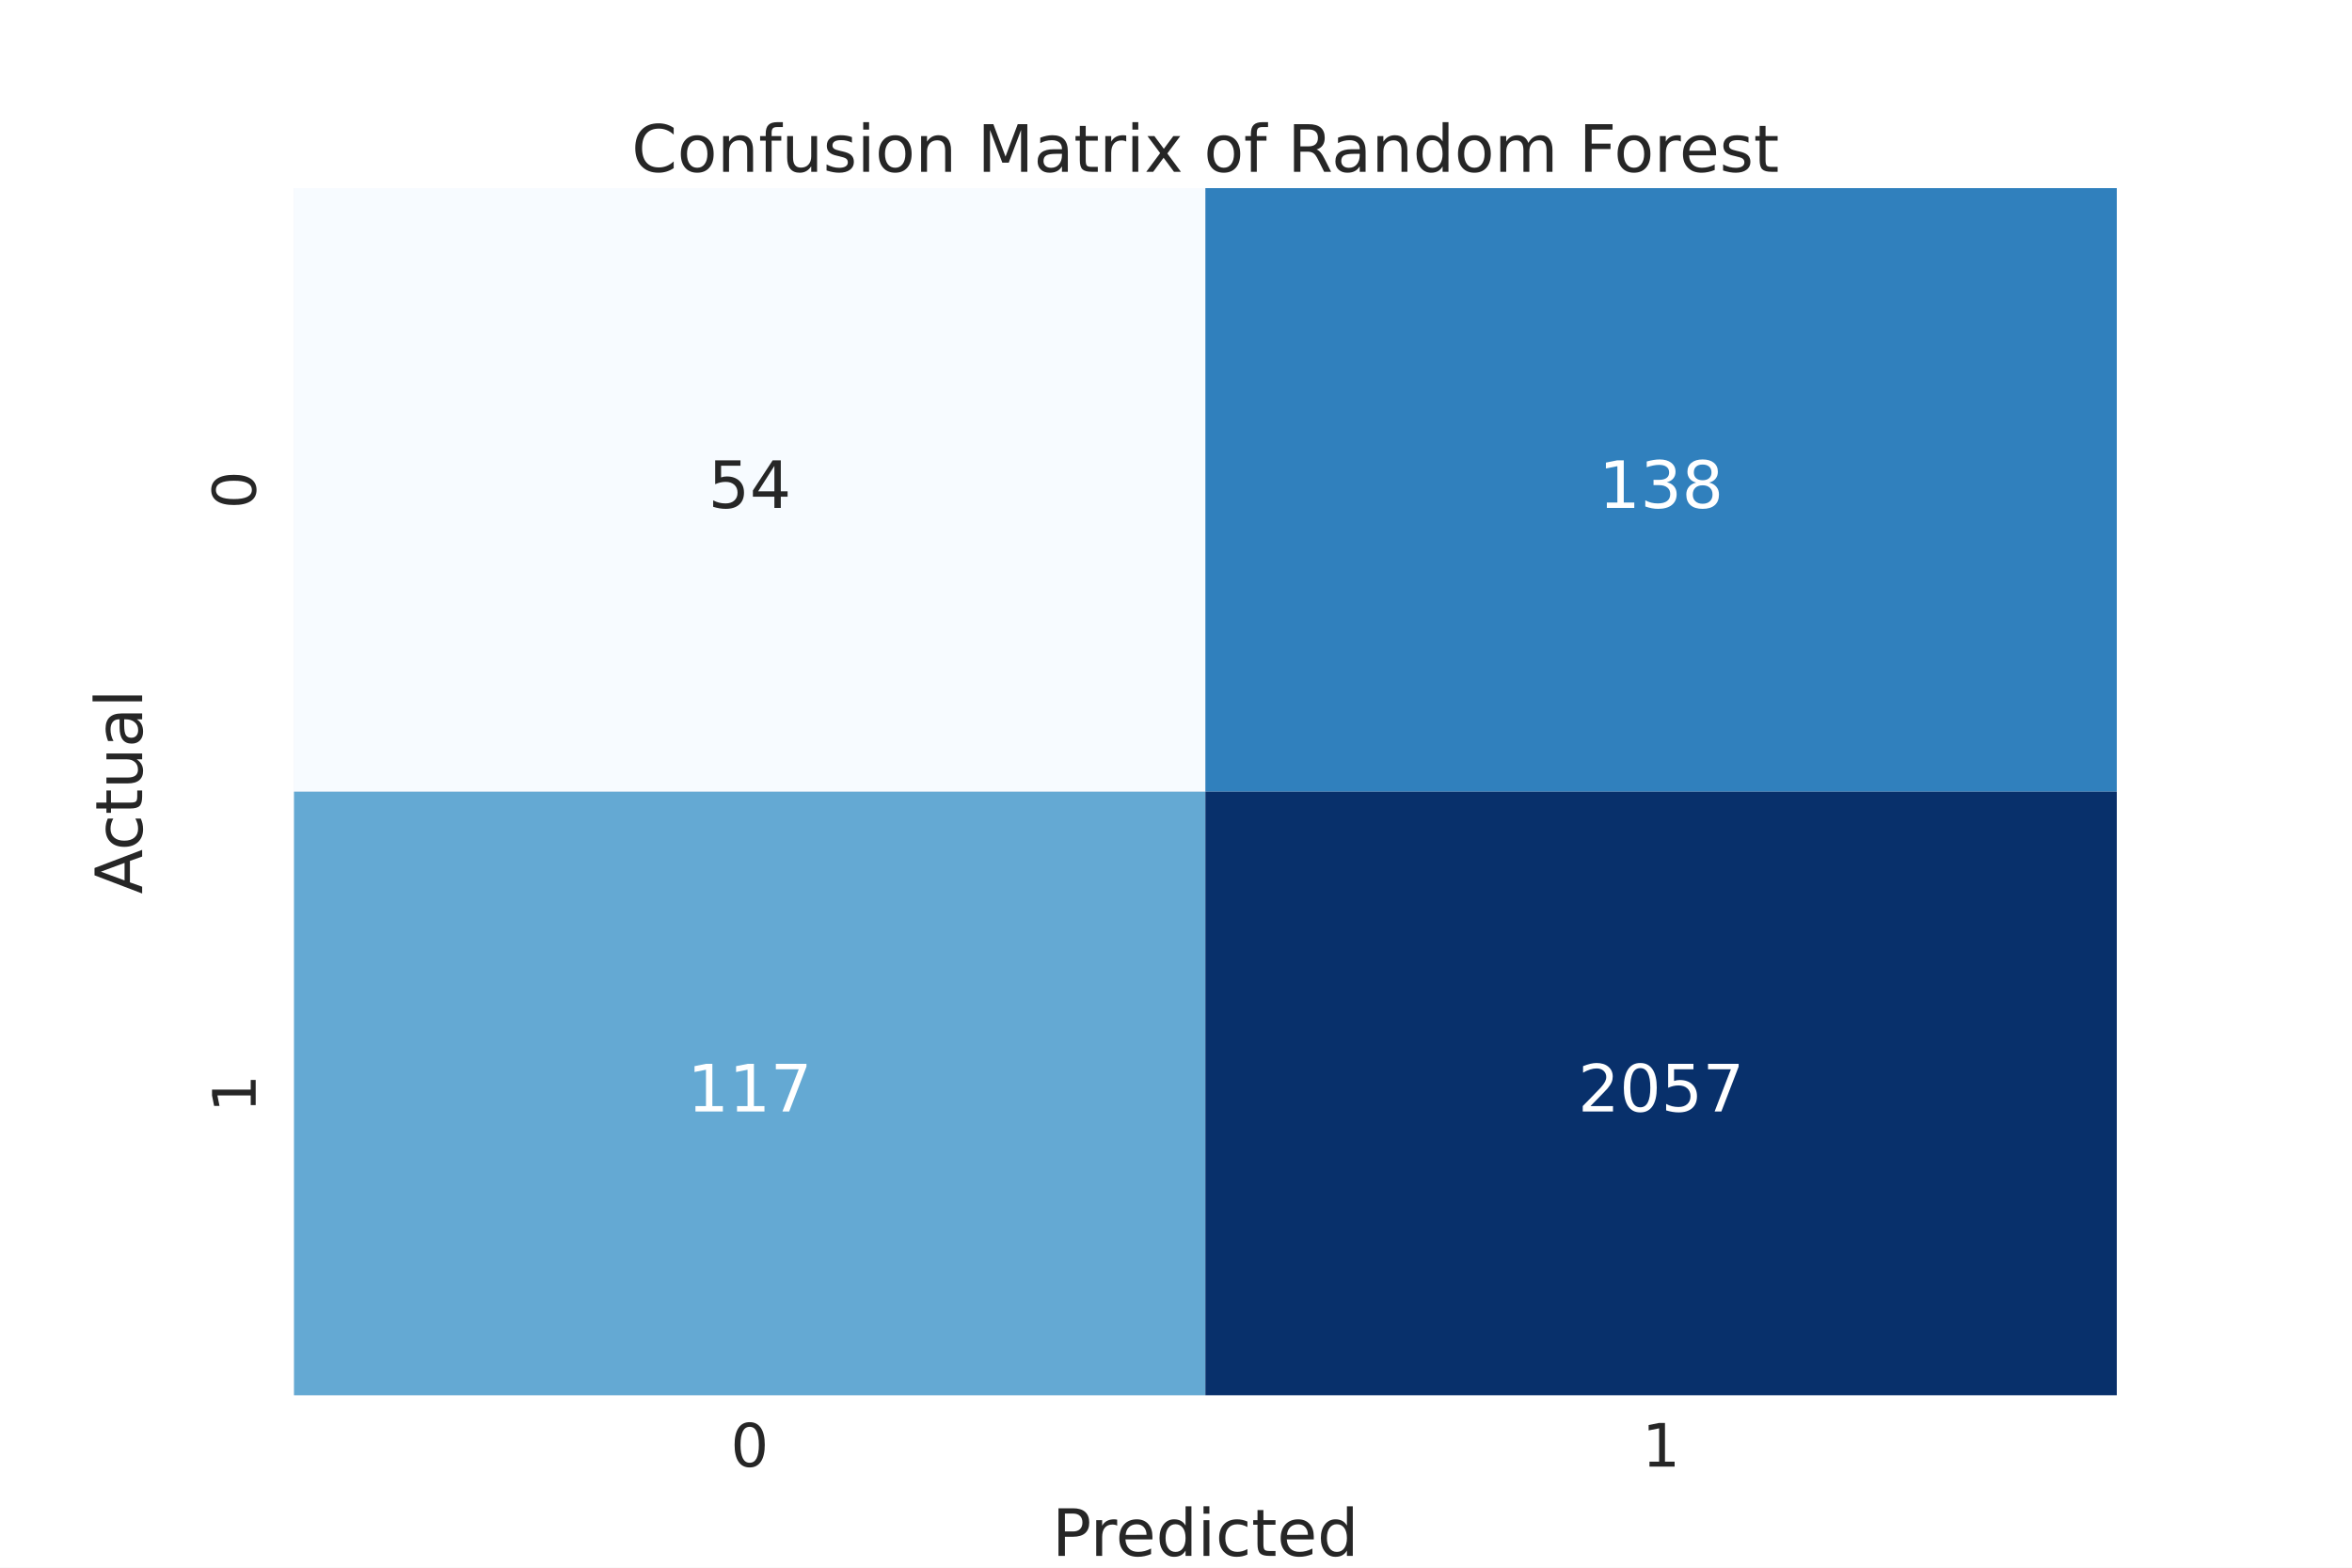
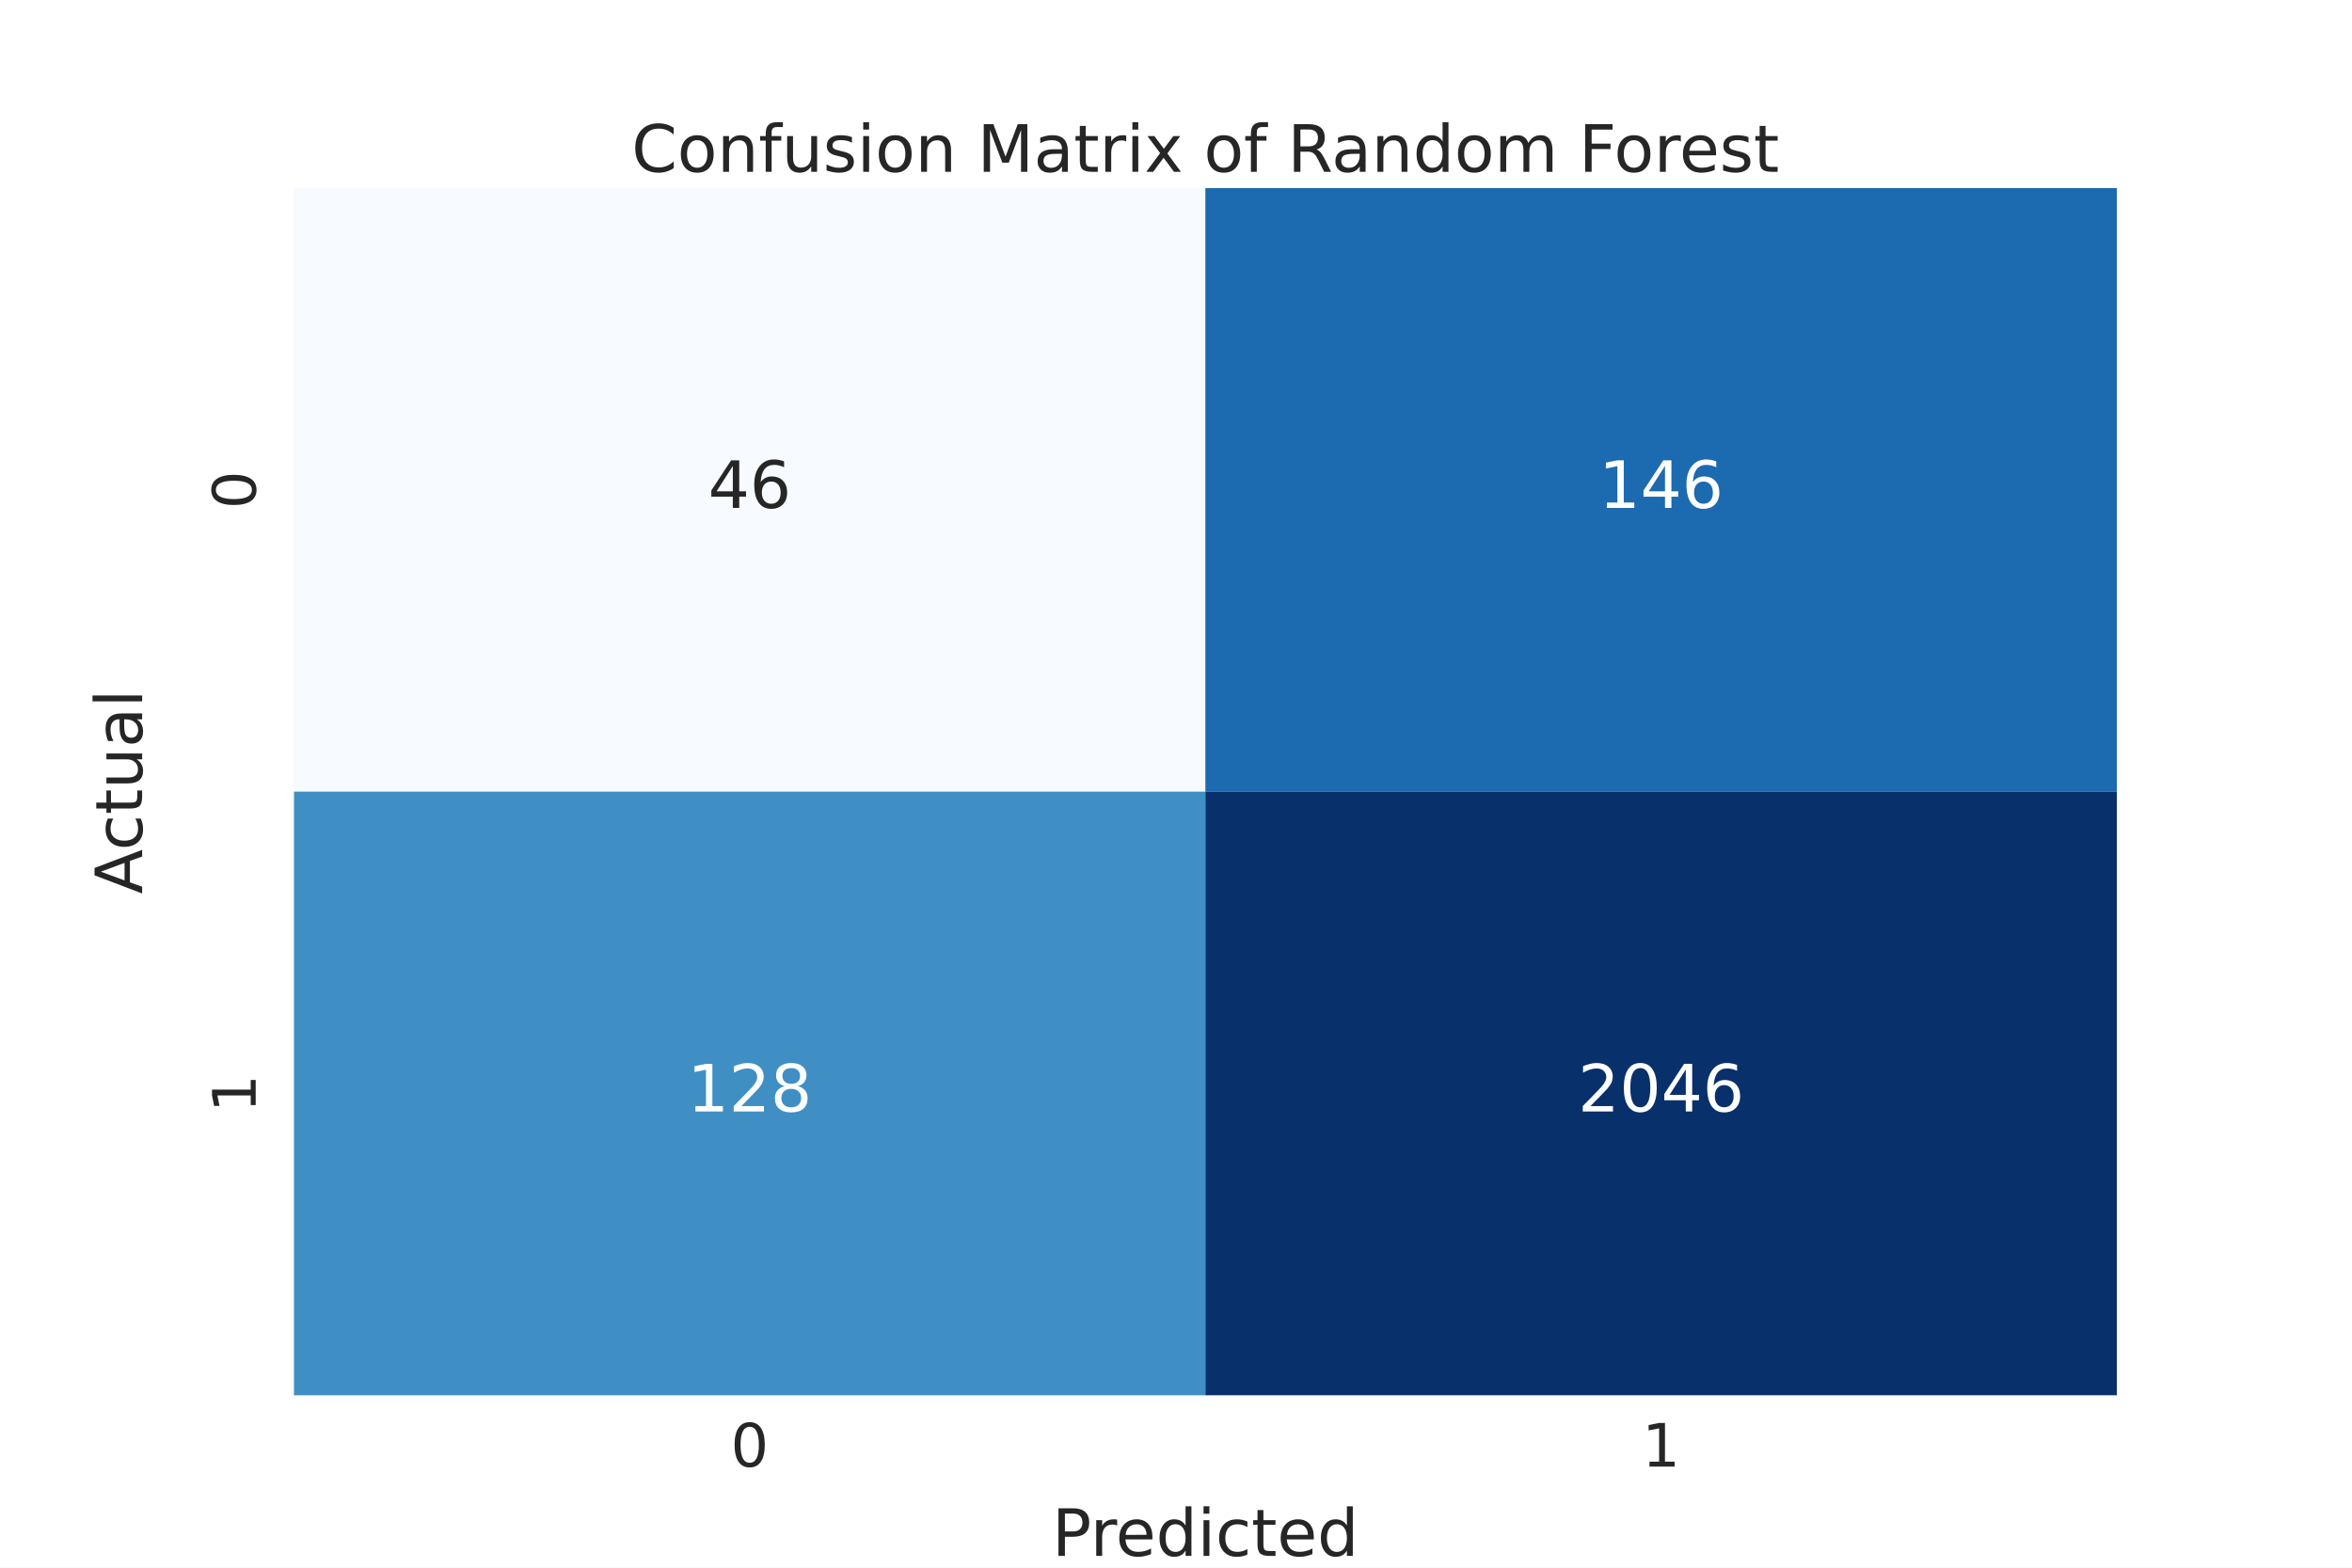
<svg xmlns="http://www.w3.org/2000/svg" xmlns:xlink="http://www.w3.org/1999/xlink" width="864pt" height="576pt" viewBox="0 0 864 576" version="1.1">
  <defs>
    <style type="text/css">*{stroke-linejoin: round; stroke-linecap: butt}</style>
  </defs>
  <g id="figure_1">
    <g id="patch_1">
      <path d="M 0 576  L 864 576  L 864 0  L 0 0  z " style="fill: #ffffff" />
    </g>
    <g id="axes_1">
      <g id="patch_2">
        <path d="M 108 512.64  L 777.6 512.64  L 777.6 69.12  L 108 69.12  z " style="fill: #eaeaf2" />
      </g>
      <g id="matplotlib.axis_1">
        <g id="xtick_1">
          <g id="text_1">
            <g style="fill: #262626" transform="translate(268.4013 538.8566) scale(0.22 -0.22)">
              <defs>
                <path id="DejaVuSans-30" d="M 2034 4250  Q 1547 4250 1301 3770  Q 1056 3291 1056 2328  Q 1056 1369 1301 889  Q 1547 409 2034 409  Q 2525 409 2770 889  Q 3016 1369 3016 2328  Q 3016 3291 2770 3770  Q 2525 4250 2034 4250  z M 2034 4750  Q 2819 4750 3233 4129  Q 3647 3509 3647 2328  Q 3647 1150 3233 529  Q 2819 -91 2034 -91  Q 1250 -91 836 529  Q 422 1150 422 2328  Q 422 3509 836 4129  Q 1250 4750 2034 4750  z " transform="scale(0.015625)" />
              </defs>
              <use xlink:href="#DejaVuSans-30" />
            </g>
          </g>
        </g>
        <g id="xtick_2">
          <g id="text_2">
            <g style="fill: #262626" transform="translate(603.2012 538.8566) scale(0.22 -0.22)">
              <defs>
                <path id="DejaVuSans-31" d="M 794 531  L 1825 531  L 1825 4091  L 703 3866  L 703 4441  L 1819 4666  L 2450 4666  L 2450 531  L 3481 531  L 3481 0  L 794 0  L 794 531  z " transform="scale(0.015625)" />
              </defs>
              <use xlink:href="#DejaVuSans-31" />
            </g>
          </g>
        </g>
        <g id="text_3">
          <g style="fill: #262626" transform="translate(386.4712 571.6681) scale(0.24 -0.24)">
            <defs>
              <path id="DejaVuSans-50" d="M 1259 4147  L 1259 2394  L 2053 2394  Q 2494 2394 2734 2622  Q 2975 2850 2975 3272  Q 2975 3691 2734 3919  Q 2494 4147 2053 4147  L 1259 4147  z M 628 4666  L 2053 4666  Q 2838 4666 3239 4311  Q 3641 3956 3641 3272  Q 3641 2581 3239 2228  Q 2838 1875 2053 1875  L 1259 1875  L 1259 0  L 628 0  L 628 4666  z " transform="scale(0.015625)" />
              <path id="DejaVuSans-72" d="M 2631 2963  Q 2534 3019 2420 3045  Q 2306 3072 2169 3072  Q 1681 3072 1420 2755  Q 1159 2438 1159 1844  L 1159 0  L 581 0  L 581 3500  L 1159 3500  L 1159 2956  Q 1341 3275 1631 3429  Q 1922 3584 2338 3584  Q 2397 3584 2469 3576  Q 2541 3569 2628 3553  L 2631 2963  z " transform="scale(0.015625)" />
              <path id="DejaVuSans-65" d="M 3597 1894  L 3597 1613  L 953 1613  Q 991 1019 1311 708  Q 1631 397 2203 397  Q 2534 397 2845 478  Q 3156 559 3463 722  L 3463 178  Q 3153 47 2828 -22  Q 2503 -91 2169 -91  Q 1331 -91 842 396  Q 353 884 353 1716  Q 353 2575 817 3079  Q 1281 3584 2069 3584  Q 2775 3584 3186 3129  Q 3597 2675 3597 1894  z M 3022 2063  Q 3016 2534 2758 2815  Q 2500 3097 2075 3097  Q 1594 3097 1305 2825  Q 1016 2553 972 2059  L 3022 2063  z " transform="scale(0.015625)" />
              <path id="DejaVuSans-64" d="M 2906 2969  L 2906 4863  L 3481 4863  L 3481 0  L 2906 0  L 2906 525  Q 2725 213 2448 61  Q 2172 -91 1784 -91  Q 1150 -91 751 415  Q 353 922 353 1747  Q 353 2572 751 3078  Q 1150 3584 1784 3584  Q 2172 3584 2448 3432  Q 2725 3281 2906 2969  z M 947 1747  Q 947 1113 1208 752  Q 1469 391 1925 391  Q 2381 391 2643 752  Q 2906 1113 2906 1747  Q 2906 2381 2643 2742  Q 2381 3103 1925 3103  Q 1469 3103 1208 2742  Q 947 2381 947 1747  z " transform="scale(0.015625)" />
              <path id="DejaVuSans-69" d="M 603 3500  L 1178 3500  L 1178 0  L 603 0  L 603 3500  z M 603 4863  L 1178 4863  L 1178 4134  L 603 4134  L 603 4863  z " transform="scale(0.015625)" />
              <path id="DejaVuSans-63" d="M 3122 3366  L 3122 2828  Q 2878 2963 2633 3030  Q 2388 3097 2138 3097  Q 1578 3097 1268 2742  Q 959 2388 959 1747  Q 959 1106 1268 751  Q 1578 397 2138 397  Q 2388 397 2633 464  Q 2878 531 3122 666  L 3122 134  Q 2881 22 2623 -34  Q 2366 -91 2075 -91  Q 1284 -91 818 406  Q 353 903 353 1747  Q 353 2603 823 3093  Q 1294 3584 2113 3584  Q 2378 3584 2631 3529  Q 2884 3475 3122 3366  z " transform="scale(0.015625)" />
              <path id="DejaVuSans-74" d="M 1172 4494  L 1172 3500  L 2356 3500  L 2356 3053  L 1172 3053  L 1172 1153  Q 1172 725 1289 603  Q 1406 481 1766 481  L 2356 481  L 2356 0  L 1766 0  Q 1100 0 847 248  Q 594 497 594 1153  L 594 3053  L 172 3053  L 172 3500  L 594 3500  L 594 4494  L 1172 4494  z " transform="scale(0.015625)" />
            </defs>
            <use xlink:href="#DejaVuSans-50" />
            <use xlink:href="#DejaVuSans-72" x="58.553" />
            <use xlink:href="#DejaVuSans-65" x="97.416" />
            <use xlink:href="#DejaVuSans-64" x="158.939" />
            <use xlink:href="#DejaVuSans-69" x="222.416" />
            <use xlink:href="#DejaVuSans-63" x="250.199" />
            <use xlink:href="#DejaVuSans-74" x="305.18" />
            <use xlink:href="#DejaVuSans-65" x="344.389" />
            <use xlink:href="#DejaVuSans-64" x="405.912" />
          </g>
        </g>
      </g>
      <g id="matplotlib.axis_2">
        <g id="ytick_1">
          <g id="text_4">
            <g style="fill: #262626" transform="translate(93.92469 186.9988) rotate(-90) scale(0.22 -0.22)">
              <use xlink:href="#DejaVuSans-30" />
            </g>
          </g>
        </g>
        <g id="ytick_2">
          <g id="text_5">
            <g style="fill: #262626" transform="translate(93.92469 408.7588) rotate(-90) scale(0.22 -0.22)">
              <use xlink:href="#DejaVuSans-31" />
            </g>
          </g>
        </g>
        <g id="text_6">
          <g style="fill: #262626" transform="translate(52.21688 328.4737) rotate(-90) scale(0.24 -0.24)">
            <defs>
              <path id="DejaVuSans-41" d="M 2188 4044  L 1331 1722  L 3047 1722  L 2188 4044  z M 1831 4666  L 2547 4666  L 4325 0  L 3669 0  L 3244 1197  L 1141 1197  L 716 0  L 50 0  L 1831 4666  z " transform="scale(0.015625)" />
              <path id="DejaVuSans-75" d="M 544 1381  L 544 3500  L 1119 3500  L 1119 1403  Q 1119 906 1312 657  Q 1506 409 1894 409  Q 2359 409 2629 706  Q 2900 1003 2900 1516  L 2900 3500  L 3475 3500  L 3475 0  L 2900 0  L 2900 538  Q 2691 219 2414 64  Q 2138 -91 1772 -91  Q 1169 -91 856 284  Q 544 659 544 1381  z M 1991 3584  L 1991 3584  z " transform="scale(0.015625)" />
              <path id="DejaVuSans-61" d="M 2194 1759  Q 1497 1759 1228 1600  Q 959 1441 959 1056  Q 959 750 1161 570  Q 1363 391 1709 391  Q 2188 391 2477 730  Q 2766 1069 2766 1631  L 2766 1759  L 2194 1759  z M 3341 1997  L 3341 0  L 2766 0  L 2766 531  Q 2569 213 2275 61  Q 1981 -91 1556 -91  Q 1019 -91 701 211  Q 384 513 384 1019  Q 384 1609 779 1909  Q 1175 2209 1959 2209  L 2766 2209  L 2766 2266  Q 2766 2663 2505 2880  Q 2244 3097 1772 3097  Q 1472 3097 1187 3025  Q 903 2953 641 2809  L 641 3341  Q 956 3463 1253 3523  Q 1550 3584 1831 3584  Q 2591 3584 2966 3190  Q 3341 2797 3341 1997  z " transform="scale(0.015625)" />
              <path id="DejaVuSans-6c" d="M 603 4863  L 1178 4863  L 1178 0  L 603 0  L 603 4863  z " transform="scale(0.015625)" />
            </defs>
            <use xlink:href="#DejaVuSans-41" />
            <use xlink:href="#DejaVuSans-63" x="66.658" />
            <use xlink:href="#DejaVuSans-74" x="121.639" />
            <use xlink:href="#DejaVuSans-75" x="160.848" />
            <use xlink:href="#DejaVuSans-61" x="224.227" />
            <use xlink:href="#DejaVuSans-6c" x="285.506" />
          </g>
        </g>
      </g>
      <g id="QuadMesh_1">
-         <path d="M 108 69.12  L 442.8 69.12  L 442.8 290.88  L 108 290.88  L 108 69.12  " clip-path="url(#p55865b793a)" style="fill: #f7fbff" />
-         <path d="M 442.8 69.12  L 777.6 69.12  L 777.6 290.88  L 442.8 290.88  L 442.8 69.12  " clip-path="url(#p55865b793a)" style="fill: #3080bd" />
-         <path d="M 108 290.88  L 442.8 290.88  L 442.8 512.64  L 108 512.64  L 108 290.88  " clip-path="url(#p55865b793a)" style="fill: #64a9d3" />
-         <path d="M 442.8 290.88  L 777.6 290.88  L 777.6 512.64  L 442.8 512.64  L 442.8 290.88  " clip-path="url(#p55865b793a)" style="fill: #08306b" />
+         <path d="M 108 69.12  L 442.8 69.12  L 442.8 290.88  L 108 290.88  L 108 69.12  " clip-path="url(#p878880c8eb)" style="fill: #f7fbff" />
+         <path d="M 442.8 69.12  L 777.6 69.12  L 777.6 290.88  L 442.8 290.88  L 442.8 69.12  " clip-path="url(#p878880c8eb)" style="fill: #1c6ab0" />
+         <path d="M 108 290.88  L 442.8 290.88  L 442.8 512.64  L 108 512.64  L 108 290.88  " clip-path="url(#p878880c8eb)" style="fill: #3f8fc5" />
+         <path d="M 442.8 290.88  L 777.6 290.88  L 777.6 512.64  L 442.8 512.64  L 442.8 290.88  " clip-path="url(#p878880c8eb)" style="fill: #08306b" />
      </g>
      <g id="text_7">
        <g style="fill: #262626" transform="translate(260.13 186.6225) scale(0.24 -0.24)">
          <defs>
-             <path id="DejaVuSans-35" d="M 691 4666  L 3169 4666  L 3169 4134  L 1269 4134  L 1269 2991  Q 1406 3038 1543 3061  Q 1681 3084 1819 3084  Q 2600 3084 3056 2656  Q 3513 2228 3513 1497  Q 3513 744 3044 326  Q 2575 -91 1722 -91  Q 1428 -91 1123 -41  Q 819 9 494 109  L 494 744  Q 775 591 1075 516  Q 1375 441 1709 441  Q 2250 441 2565 725  Q 2881 1009 2881 1497  Q 2881 1984 2565 2268  Q 2250 2553 1709 2553  Q 1456 2553 1204 2497  Q 953 2441 691 2322  L 691 4666  z " transform="scale(0.015625)" />
            <path id="DejaVuSans-34" d="M 2419 4116  L 825 1625  L 2419 1625  L 2419 4116  z M 2253 4666  L 3047 4666  L 3047 1625  L 3713 1625  L 3713 1100  L 3047 1100  L 3047 0  L 2419 0  L 2419 1100  L 313 1100  L 313 1709  L 2253 4666  z " transform="scale(0.015625)" />
+             <path id="DejaVuSans-36" d="M 2113 2584  Q 1688 2584 1439 2293  Q 1191 2003 1191 1497  Q 1191 994 1439 701  Q 1688 409 2113 409  Q 2538 409 2786 701  Q 3034 994 3034 1497  Q 3034 2003 2786 2293  Q 2538 2584 2113 2584  z M 3366 4563  L 3366 3988  Q 3128 4100 2886 4159  Q 2644 4219 2406 4219  Q 1781 4219 1451 3797  Q 1122 3375 1075 2522  Q 1259 2794 1537 2939  Q 1816 3084 2150 3084  Q 2853 3084 3261 2657  Q 3669 2231 3669 1497  Q 3669 778 3244 343  Q 2819 -91 2113 -91  Q 1303 -91 875 529  Q 447 1150 447 2328  Q 447 3434 972 4092  Q 1497 4750 2381 4750  Q 2619 4750 2861 4703  Q 3103 4656 3366 4563  z " transform="scale(0.015625)" />
          </defs>
-           <use xlink:href="#DejaVuSans-35" />
-           <use xlink:href="#DejaVuSans-34" x="63.623" />
+           <use xlink:href="#DejaVuSans-34" />
+           <use xlink:href="#DejaVuSans-36" x="63.623" />
        </g>
      </g>
      <g id="text_8">
        <g style="fill: #ffffff" transform="translate(587.295 186.6225) scale(0.24 -0.24)">
-           <defs>
-             <path id="DejaVuSans-33" d="M 2597 2516  Q 3050 2419 3304 2112  Q 3559 1806 3559 1356  Q 3559 666 3084 287  Q 2609 -91 1734 -91  Q 1441 -91 1130 -33  Q 819 25 488 141  L 488 750  Q 750 597 1062 519  Q 1375 441 1716 441  Q 2309 441 2620 675  Q 2931 909 2931 1356  Q 2931 1769 2642 2001  Q 2353 2234 1838 2234  L 1294 2234  L 1294 2753  L 1863 2753  Q 2328 2753 2575 2939  Q 2822 3125 2822 3475  Q 2822 3834 2567 4026  Q 2313 4219 1838 4219  Q 1578 4219 1281 4162  Q 984 4106 628 3988  L 628 4550  Q 988 4650 1302 4700  Q 1616 4750 1894 4750  Q 2613 4750 3031 4423  Q 3450 4097 3450 3541  Q 3450 3153 3228 2886  Q 3006 2619 2597 2516  z " transform="scale(0.015625)" />
-             <path id="DejaVuSans-38" d="M 2034 2216  Q 1584 2216 1326 1975  Q 1069 1734 1069 1313  Q 1069 891 1326 650  Q 1584 409 2034 409  Q 2484 409 2743 651  Q 3003 894 3003 1313  Q 3003 1734 2745 1975  Q 2488 2216 2034 2216  z M 1403 2484  Q 997 2584 770 2862  Q 544 3141 544 3541  Q 544 4100 942 4425  Q 1341 4750 2034 4750  Q 2731 4750 3128 4425  Q 3525 4100 3525 3541  Q 3525 3141 3298 2862  Q 3072 2584 2669 2484  Q 3125 2378 3379 2068  Q 3634 1759 3634 1313  Q 3634 634 3220 271  Q 2806 -91 2034 -91  Q 1263 -91 848 271  Q 434 634 434 1313  Q 434 1759 690 2068  Q 947 2378 1403 2484  z M 1172 3481  Q 1172 3119 1398 2916  Q 1625 2713 2034 2713  Q 2441 2713 2670 2916  Q 2900 3119 2900 3481  Q 2900 3844 2670 4047  Q 2441 4250 2034 4250  Q 1625 4250 1398 4047  Q 1172 3844 1172 3481  z " transform="scale(0.015625)" />
-           </defs>
          <use xlink:href="#DejaVuSans-31" />
-           <use xlink:href="#DejaVuSans-33" x="63.623" />
-           <use xlink:href="#DejaVuSans-38" x="127.246" />
+           <use xlink:href="#DejaVuSans-34" x="63.623" />
+           <use xlink:href="#DejaVuSans-36" x="127.246" />
        </g>
      </g>
      <g id="text_9">
        <g style="fill: #ffffff" transform="translate(252.495 408.3825) scale(0.24 -0.24)">
          <defs>
-             <path id="DejaVuSans-37" d="M 525 4666  L 3525 4666  L 3525 4397  L 1831 0  L 1172 0  L 2766 4134  L 525 4134  L 525 4666  z " transform="scale(0.015625)" />
+             <path id="DejaVuSans-32" d="M 1228 531  L 3431 531  L 3431 0  L 469 0  L 469 531  Q 828 903 1448 1529  Q 2069 2156 2228 2338  Q 2531 2678 2651 2914  Q 2772 3150 2772 3378  Q 2772 3750 2511 3984  Q 2250 4219 1831 4219  Q 1534 4219 1204 4116  Q 875 4013 500 3803  L 500 4441  Q 881 4594 1212 4672  Q 1544 4750 1819 4750  Q 2544 4750 2975 4387  Q 3406 4025 3406 3419  Q 3406 3131 3298 2873  Q 3191 2616 2906 2266  Q 2828 2175 2409 1742  Q 1991 1309 1228 531  z " transform="scale(0.015625)" />
+             <path id="DejaVuSans-38" d="M 2034 2216  Q 1584 2216 1326 1975  Q 1069 1734 1069 1313  Q 1069 891 1326 650  Q 1584 409 2034 409  Q 2484 409 2743 651  Q 3003 894 3003 1313  Q 3003 1734 2745 1975  Q 2488 2216 2034 2216  z M 1403 2484  Q 997 2584 770 2862  Q 544 3141 544 3541  Q 544 4100 942 4425  Q 1341 4750 2034 4750  Q 2731 4750 3128 4425  Q 3525 4100 3525 3541  Q 3525 3141 3298 2862  Q 3072 2584 2669 2484  Q 3125 2378 3379 2068  Q 3634 1759 3634 1313  Q 3634 634 3220 271  Q 2806 -91 2034 -91  Q 1263 -91 848 271  Q 434 634 434 1313  Q 434 1759 690 2068  Q 947 2378 1403 2484  z M 1172 3481  Q 1172 3119 1398 2916  Q 1625 2713 2034 2713  Q 2441 2713 2670 2916  Q 2900 3119 2900 3481  Q 2900 3844 2670 4047  Q 2441 4250 2034 4250  Q 1625 4250 1398 4047  Q 1172 3844 1172 3481  z " transform="scale(0.015625)" />
          </defs>
          <use xlink:href="#DejaVuSans-31" />
-           <use xlink:href="#DejaVuSans-31" x="63.623" />
-           <use xlink:href="#DejaVuSans-37" x="127.246" />
+           <use xlink:href="#DejaVuSans-32" x="63.623" />
+           <use xlink:href="#DejaVuSans-38" x="127.246" />
        </g>
      </g>
      <g id="text_10">
        <g style="fill: #ffffff" transform="translate(579.66 408.3825) scale(0.24 -0.24)">
-           <defs>
-             <path id="DejaVuSans-32" d="M 1228 531  L 3431 531  L 3431 0  L 469 0  L 469 531  Q 828 903 1448 1529  Q 2069 2156 2228 2338  Q 2531 2678 2651 2914  Q 2772 3150 2772 3378  Q 2772 3750 2511 3984  Q 2250 4219 1831 4219  Q 1534 4219 1204 4116  Q 875 4013 500 3803  L 500 4441  Q 881 4594 1212 4672  Q 1544 4750 1819 4750  Q 2544 4750 2975 4387  Q 3406 4025 3406 3419  Q 3406 3131 3298 2873  Q 3191 2616 2906 2266  Q 2828 2175 2409 1742  Q 1991 1309 1228 531  z " transform="scale(0.015625)" />
-           </defs>
          <use xlink:href="#DejaVuSans-32" />
          <use xlink:href="#DejaVuSans-30" x="63.623" />
-           <use xlink:href="#DejaVuSans-35" x="127.246" />
-           <use xlink:href="#DejaVuSans-37" x="190.869" />
+           <use xlink:href="#DejaVuSans-34" x="127.246" />
+           <use xlink:href="#DejaVuSans-36" x="190.869" />
        </g>
      </g>
      <g id="text_11">
        <g style="fill: #262626" transform="translate(232.02 63.12) scale(0.24 -0.24)">
          <defs>
            <path id="DejaVuSans-43" d="M 4122 4306  L 4122 3641  Q 3803 3938 3442 4084  Q 3081 4231 2675 4231  Q 1875 4231 1450 3742  Q 1025 3253 1025 2328  Q 1025 1406 1450 917  Q 1875 428 2675 428  Q 3081 428 3442 575  Q 3803 722 4122 1019  L 4122 359  Q 3791 134 3420 21  Q 3050 -91 2638 -91  Q 1578 -91 968 557  Q 359 1206 359 2328  Q 359 3453 968 4101  Q 1578 4750 2638 4750  Q 3056 4750 3426 4639  Q 3797 4528 4122 4306  z " transform="scale(0.015625)" />
            <path id="DejaVuSans-6f" d="M 1959 3097  Q 1497 3097 1228 2736  Q 959 2375 959 1747  Q 959 1119 1226 758  Q 1494 397 1959 397  Q 2419 397 2687 759  Q 2956 1122 2956 1747  Q 2956 2369 2687 2733  Q 2419 3097 1959 3097  z M 1959 3584  Q 2709 3584 3137 3096  Q 3566 2609 3566 1747  Q 3566 888 3137 398  Q 2709 -91 1959 -91  Q 1206 -91 779 398  Q 353 888 353 1747  Q 353 2609 779 3096  Q 1206 3584 1959 3584  z " transform="scale(0.015625)" />
            <path id="DejaVuSans-6e" d="M 3513 2113  L 3513 0  L 2938 0  L 2938 2094  Q 2938 2591 2744 2837  Q 2550 3084 2163 3084  Q 1697 3084 1428 2787  Q 1159 2491 1159 1978  L 1159 0  L 581 0  L 581 3500  L 1159 3500  L 1159 2956  Q 1366 3272 1645 3428  Q 1925 3584 2291 3584  Q 2894 3584 3203 3211  Q 3513 2838 3513 2113  z " transform="scale(0.015625)" />
            <path id="DejaVuSans-66" d="M 2375 4863  L 2375 4384  L 1825 4384  Q 1516 4384 1395 4259  Q 1275 4134 1275 3809  L 1275 3500  L 2222 3500  L 2222 3053  L 1275 3053  L 1275 0  L 697 0  L 697 3053  L 147 3053  L 147 3500  L 697 3500  L 697 3744  Q 697 4328 969 4595  Q 1241 4863 1831 4863  L 2375 4863  z " transform="scale(0.015625)" />
            <path id="DejaVuSans-73" d="M 2834 3397  L 2834 2853  Q 2591 2978 2328 3040  Q 2066 3103 1784 3103  Q 1356 3103 1142 2972  Q 928 2841 928 2578  Q 928 2378 1081 2264  Q 1234 2150 1697 2047  L 1894 2003  Q 2506 1872 2764 1633  Q 3022 1394 3022 966  Q 3022 478 2636 193  Q 2250 -91 1575 -91  Q 1294 -91 989 -36  Q 684 19 347 128  L 347 722  Q 666 556 975 473  Q 1284 391 1588 391  Q 1994 391 2212 530  Q 2431 669 2431 922  Q 2431 1156 2273 1281  Q 2116 1406 1581 1522  L 1381 1569  Q 847 1681 609 1914  Q 372 2147 372 2553  Q 372 3047 722 3315  Q 1072 3584 1716 3584  Q 2034 3584 2315 3537  Q 2597 3491 2834 3397  z " transform="scale(0.015625)" />
            <path id="DejaVuSans-20" transform="scale(0.015625)" />
            <path id="DejaVuSans-4d" d="M 628 4666  L 1569 4666  L 2759 1491  L 3956 4666  L 4897 4666  L 4897 0  L 4281 0  L 4281 4097  L 3078 897  L 2444 897  L 1241 4097  L 1241 0  L 628 0  L 628 4666  z " transform="scale(0.015625)" />
            <path id="DejaVuSans-78" d="M 3513 3500  L 2247 1797  L 3578 0  L 2900 0  L 1881 1375  L 863 0  L 184 0  L 1544 1831  L 300 3500  L 978 3500  L 1906 2253  L 2834 3500  L 3513 3500  z " transform="scale(0.015625)" />
            <path id="DejaVuSans-52" d="M 2841 2188  Q 3044 2119 3236 1894  Q 3428 1669 3622 1275  L 4263 0  L 3584 0  L 2988 1197  Q 2756 1666 2539 1819  Q 2322 1972 1947 1972  L 1259 1972  L 1259 0  L 628 0  L 628 4666  L 2053 4666  Q 2853 4666 3247 4331  Q 3641 3997 3641 3322  Q 3641 2881 3436 2590  Q 3231 2300 2841 2188  z M 1259 4147  L 1259 2491  L 2053 2491  Q 2509 2491 2742 2702  Q 2975 2913 2975 3322  Q 2975 3731 2742 3939  Q 2509 4147 2053 4147  L 1259 4147  z " transform="scale(0.015625)" />
            <path id="DejaVuSans-6d" d="M 3328 2828  Q 3544 3216 3844 3400  Q 4144 3584 4550 3584  Q 5097 3584 5394 3201  Q 5691 2819 5691 2113  L 5691 0  L 5113 0  L 5113 2094  Q 5113 2597 4934 2840  Q 4756 3084 4391 3084  Q 3944 3084 3684 2787  Q 3425 2491 3425 1978  L 3425 0  L 2847 0  L 2847 2094  Q 2847 2600 2669 2842  Q 2491 3084 2119 3084  Q 1678 3084 1418 2786  Q 1159 2488 1159 1978  L 1159 0  L 581 0  L 581 3500  L 1159 3500  L 1159 2956  Q 1356 3278 1631 3431  Q 1906 3584 2284 3584  Q 2666 3584 2933 3390  Q 3200 3197 3328 2828  z " transform="scale(0.015625)" />
            <path id="DejaVuSans-46" d="M 628 4666  L 3309 4666  L 3309 4134  L 1259 4134  L 1259 2759  L 3109 2759  L 3109 2228  L 1259 2228  L 1259 0  L 628 0  L 628 4666  z " transform="scale(0.015625)" />
          </defs>
          <use xlink:href="#DejaVuSans-43" />
          <use xlink:href="#DejaVuSans-6f" x="69.824" />
          <use xlink:href="#DejaVuSans-6e" x="131.006" />
          <use xlink:href="#DejaVuSans-66" x="194.385" />
          <use xlink:href="#DejaVuSans-75" x="229.59" />
          <use xlink:href="#DejaVuSans-73" x="292.969" />
          <use xlink:href="#DejaVuSans-69" x="345.068" />
          <use xlink:href="#DejaVuSans-6f" x="372.852" />
          <use xlink:href="#DejaVuSans-6e" x="434.033" />
          <use xlink:href="#DejaVuSans-20" x="497.412" />
          <use xlink:href="#DejaVuSans-4d" x="529.199" />
          <use xlink:href="#DejaVuSans-61" x="615.479" />
          <use xlink:href="#DejaVuSans-74" x="676.758" />
          <use xlink:href="#DejaVuSans-72" x="715.967" />
          <use xlink:href="#DejaVuSans-69" x="757.08" />
          <use xlink:href="#DejaVuSans-78" x="784.863" />
          <use xlink:href="#DejaVuSans-20" x="844.043" />
          <use xlink:href="#DejaVuSans-6f" x="875.83" />
          <use xlink:href="#DejaVuSans-66" x="937.012" />
          <use xlink:href="#DejaVuSans-20" x="972.217" />
          <use xlink:href="#DejaVuSans-52" x="1004.004" />
          <use xlink:href="#DejaVuSans-61" x="1071.236" />
          <use xlink:href="#DejaVuSans-6e" x="1132.516" />
          <use xlink:href="#DejaVuSans-64" x="1195.895" />
          <use xlink:href="#DejaVuSans-6f" x="1259.371" />
          <use xlink:href="#DejaVuSans-6d" x="1320.553" />
          <use xlink:href="#DejaVuSans-20" x="1417.965" />
          <use xlink:href="#DejaVuSans-46" x="1449.752" />
          <use xlink:href="#DejaVuSans-6f" x="1503.646" />
          <use xlink:href="#DejaVuSans-72" x="1564.828" />
          <use xlink:href="#DejaVuSans-65" x="1603.691" />
          <use xlink:href="#DejaVuSans-73" x="1665.215" />
          <use xlink:href="#DejaVuSans-74" x="1717.314" />
        </g>
      </g>
    </g>
  </g>
  <defs>
-     <clipPath id="p55865b793a">
+     <clipPath id="p878880c8eb">
      <rect x="108" y="69.12" width="669.6" height="443.52" />
    </clipPath>
  </defs>
</svg>
